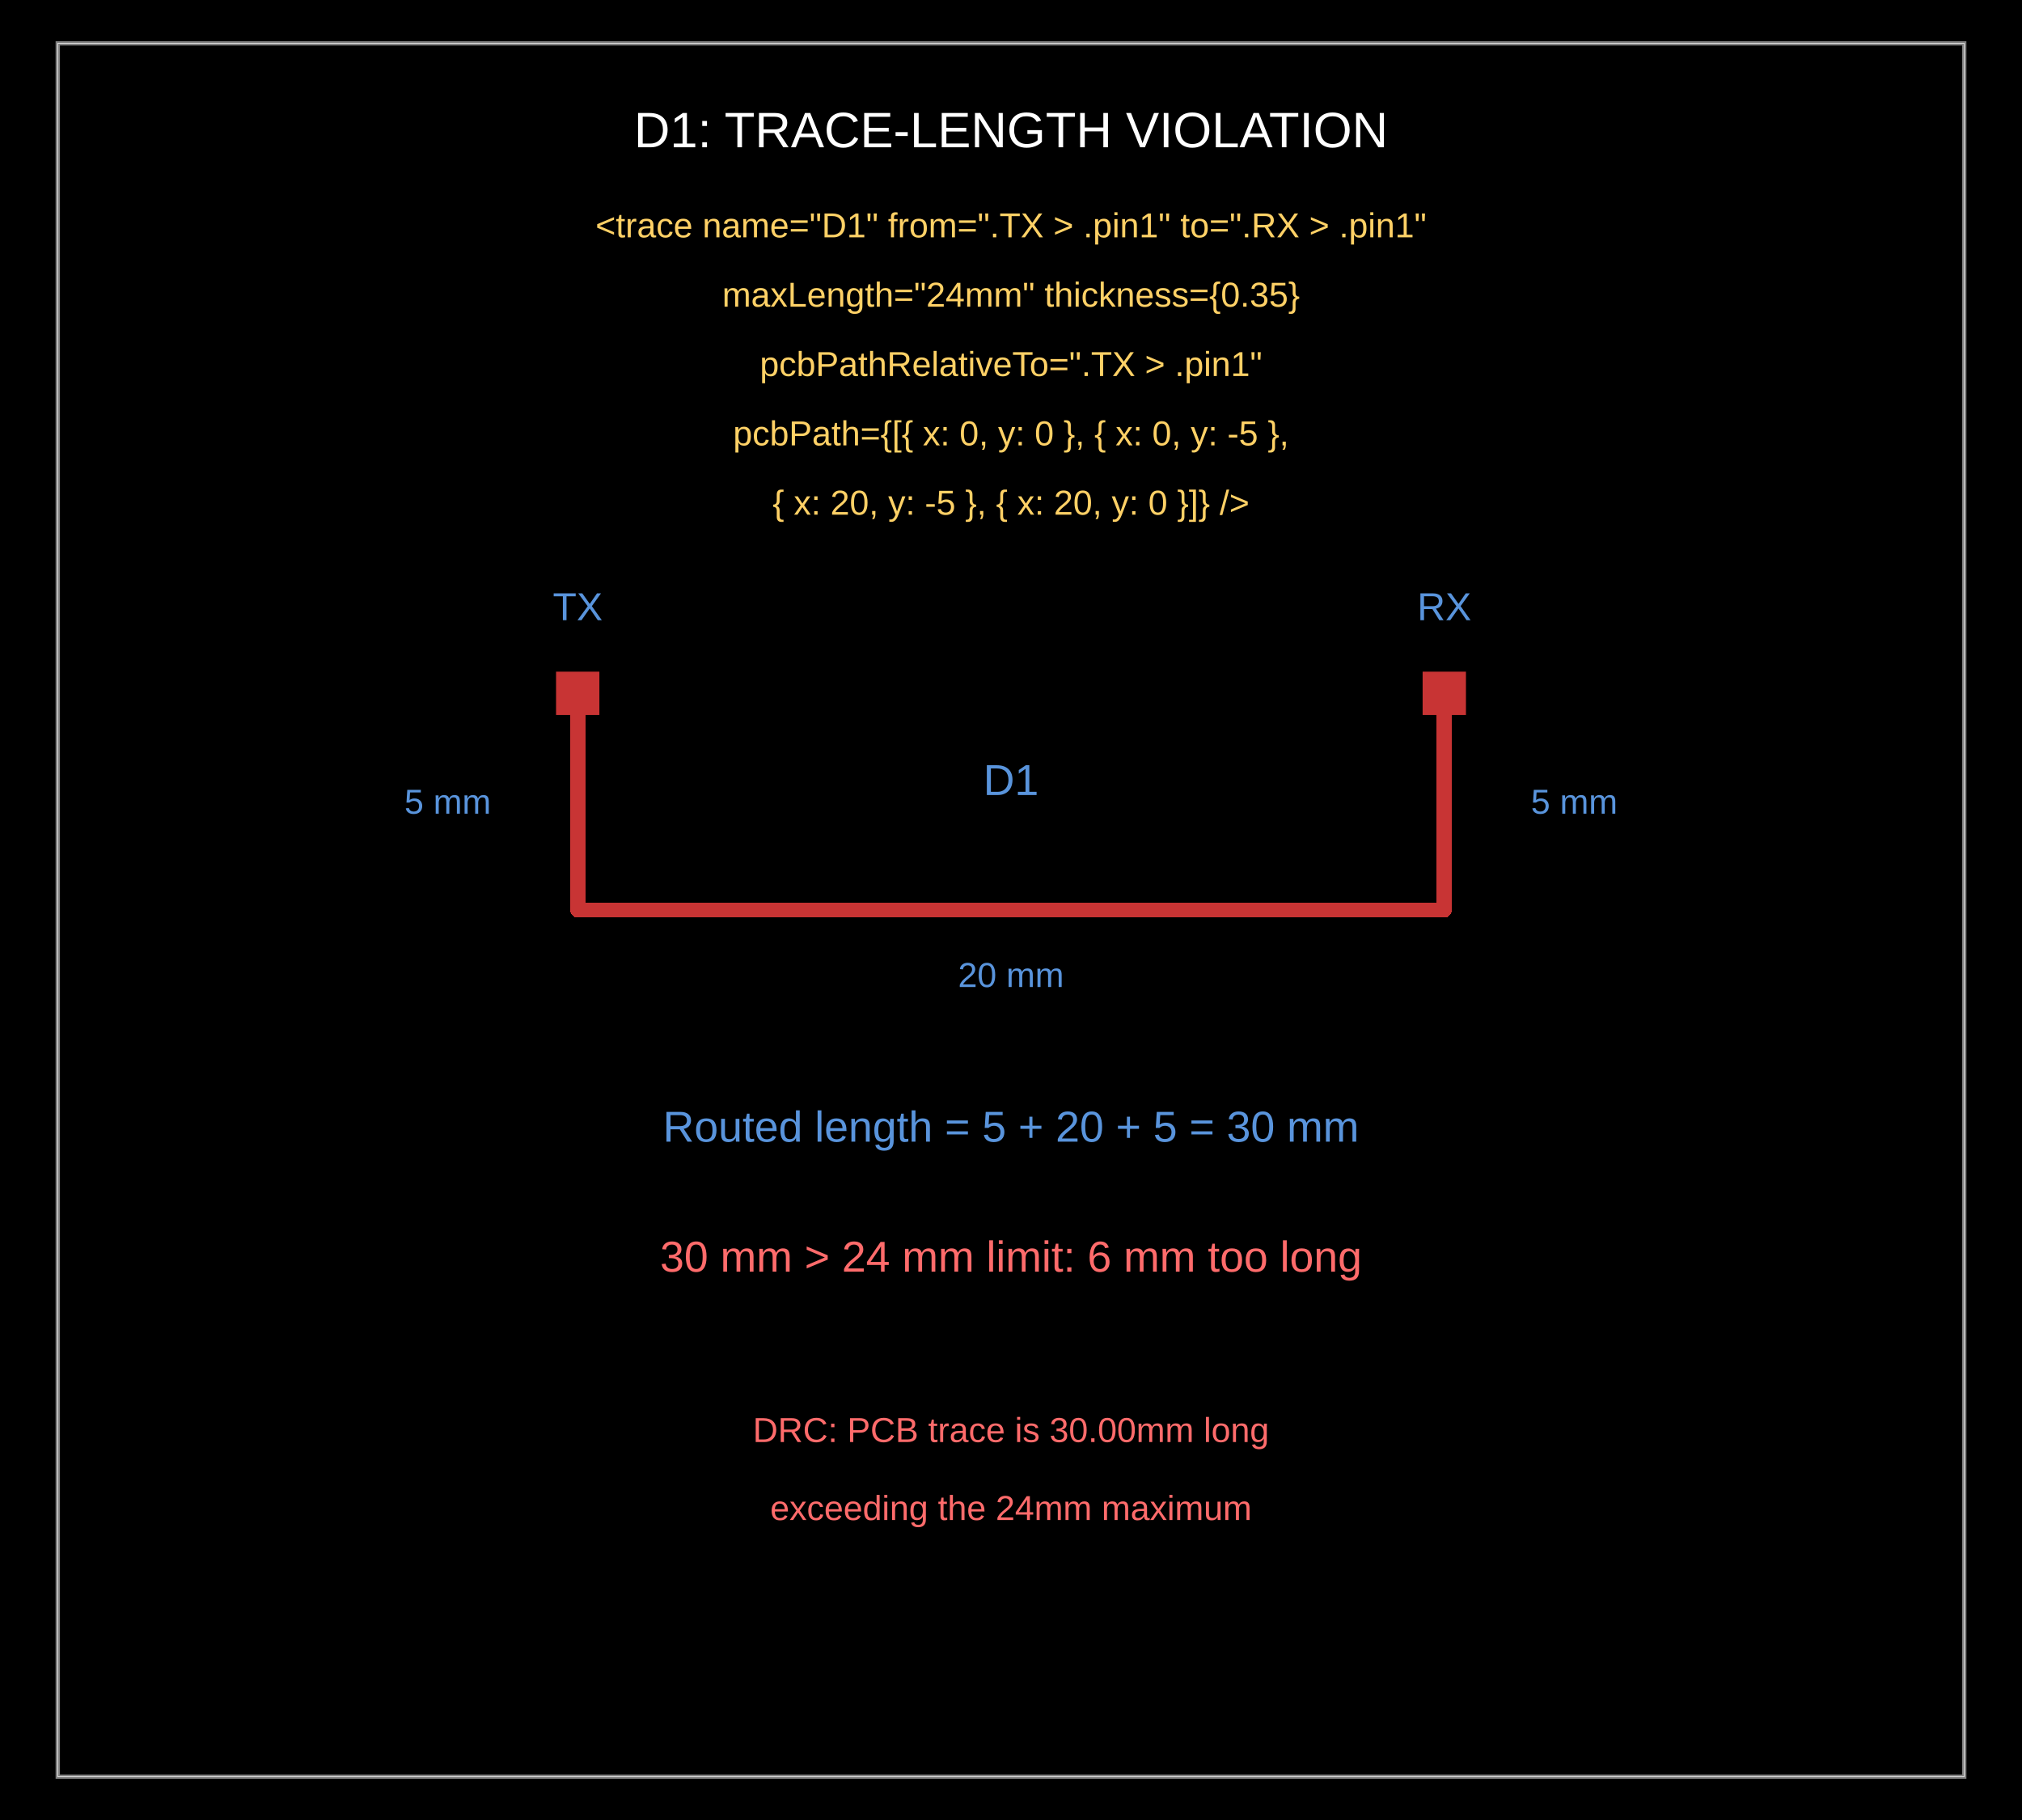
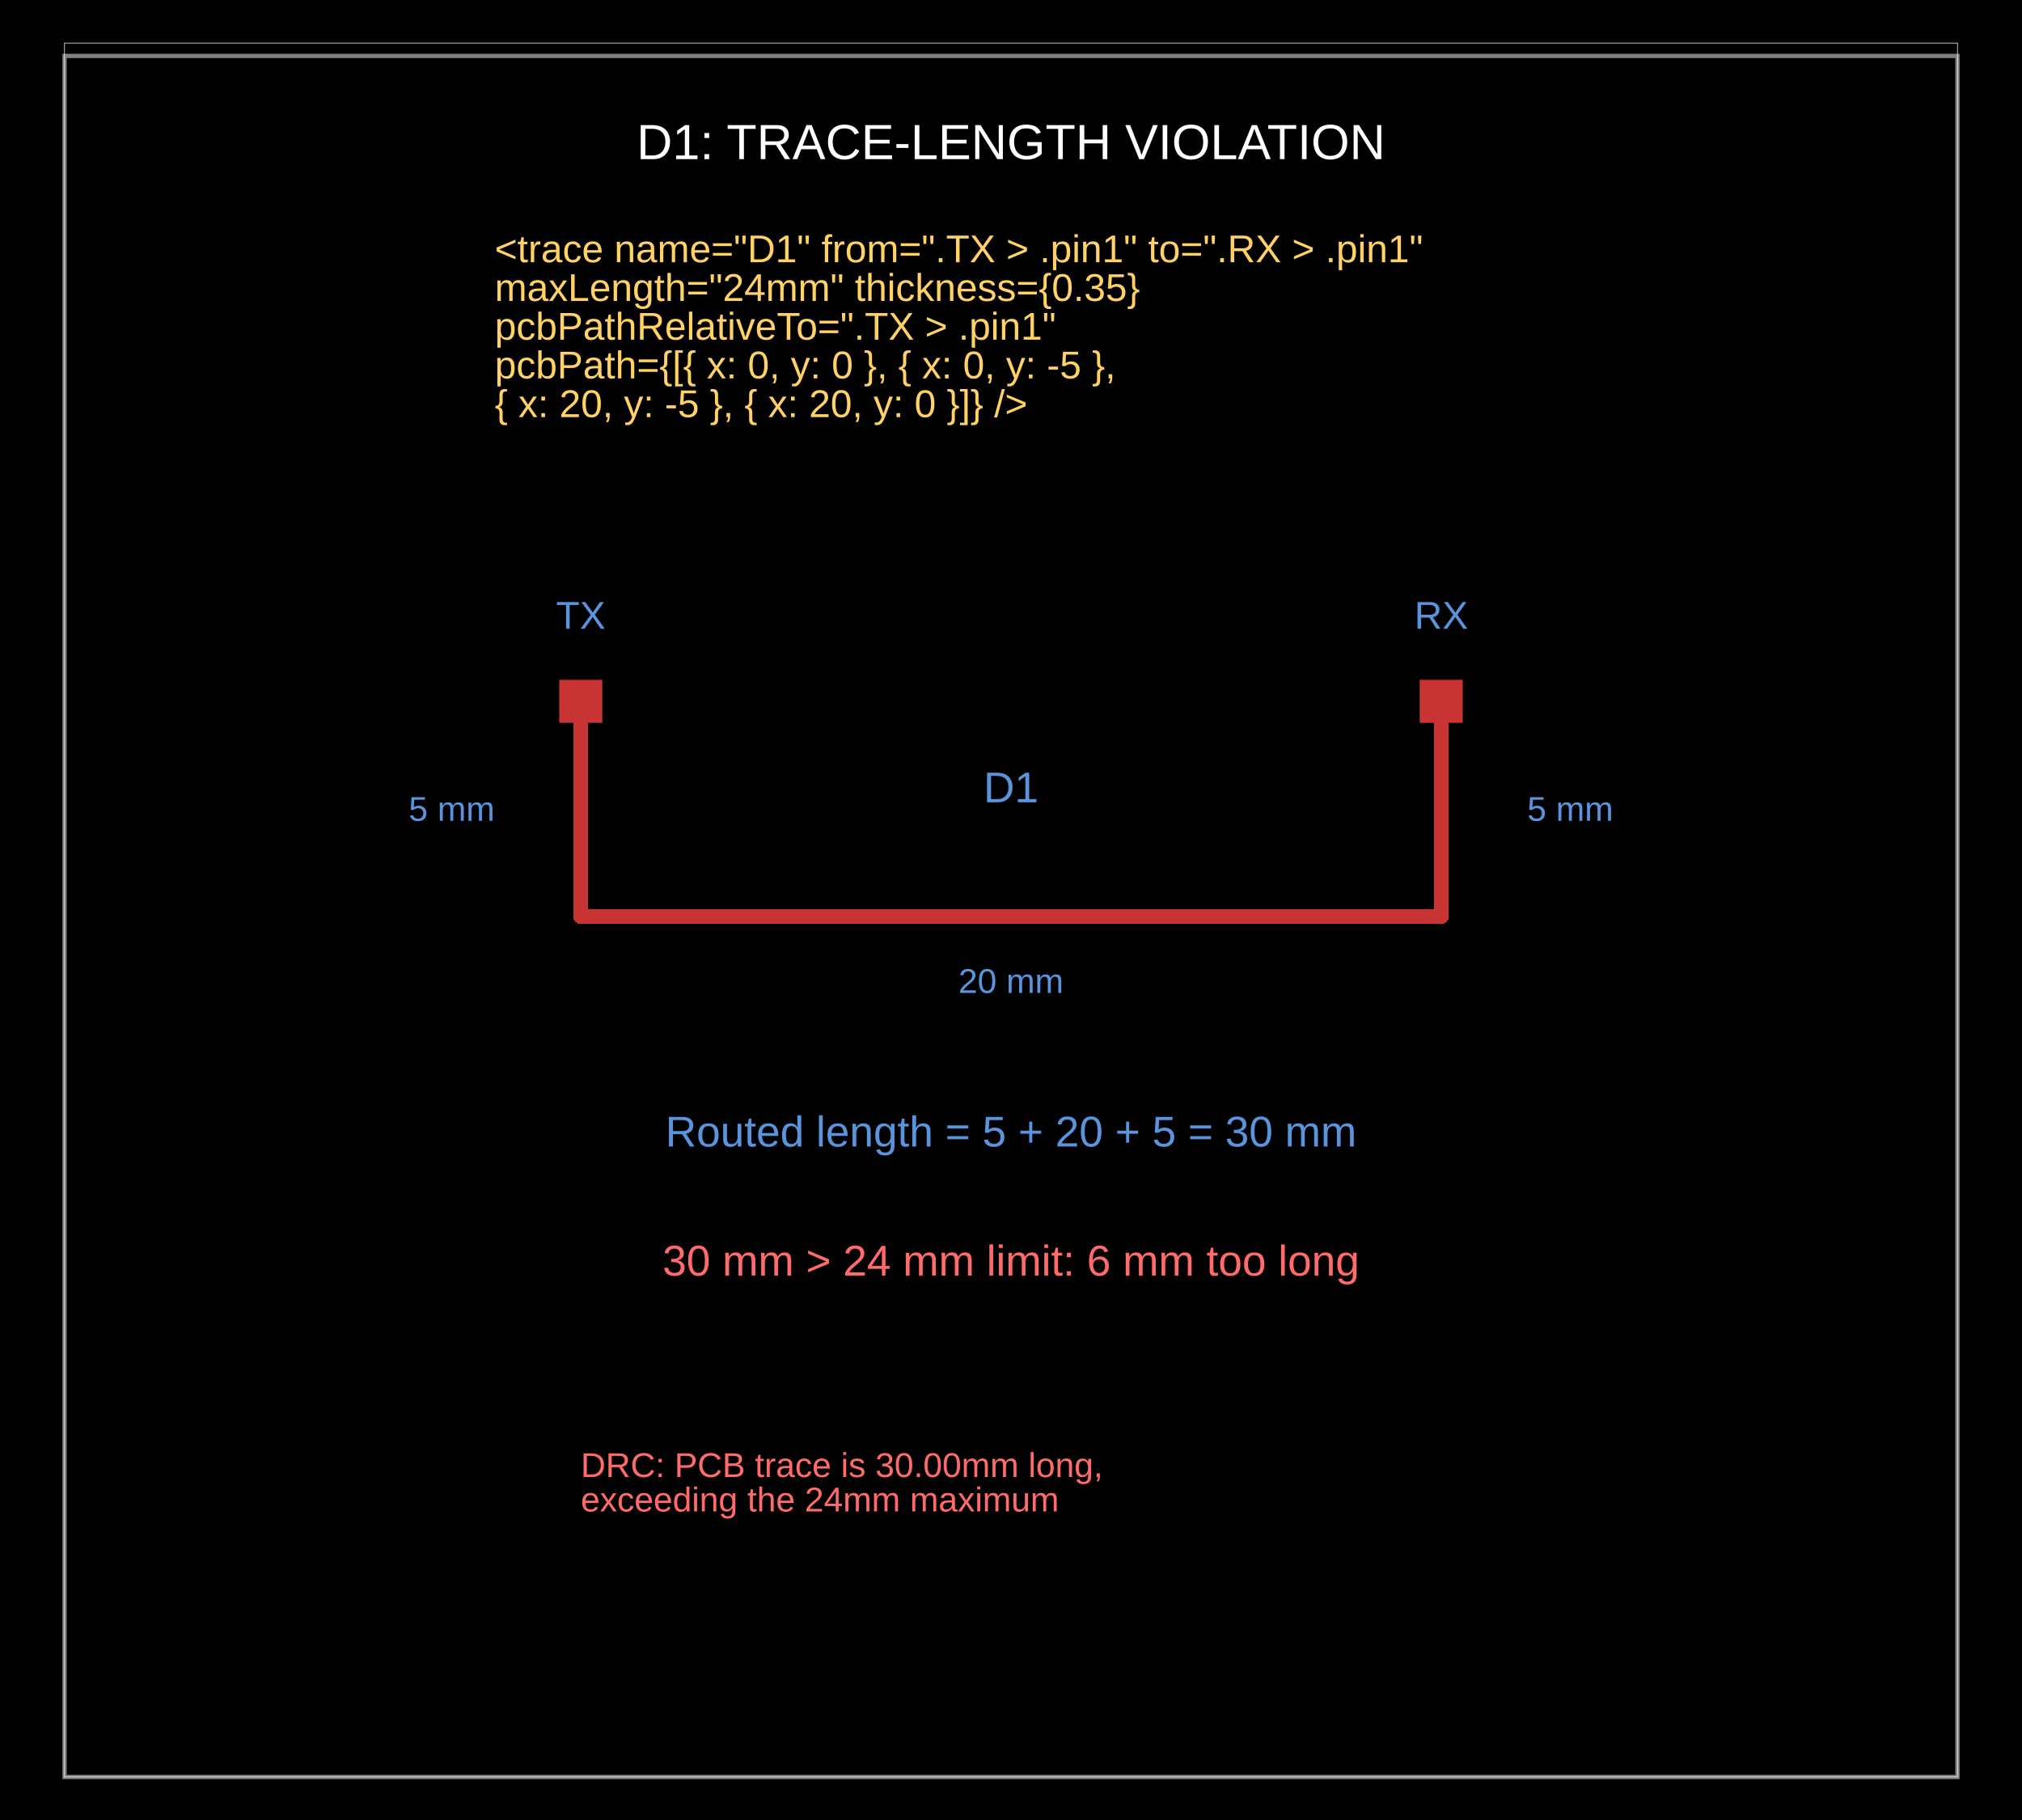
<svg xmlns="http://www.w3.org/2000/svg" width="1000" height="900" data-software-used-string="@tscircuit/core@0.0.1933">
  <style />
  <rect class="boundary" x="0" y="0" fill="#000" width="1000" height="900" data-type="pcb_background" data-pcb-layer="global" />
-   <rect class="pcb-boundary" fill="none" stroke="#fff" stroke-width="0.3" x="28.571" y="21.429" width="942.857" height="857.143" data-type="pcb_boundary" data-pcb-layer="global" />
-   <path class="pcb-board" d="M 28.571 878.571 L 971.429 878.571 L 971.429 21.429 L 28.571 21.429 Z" fill="none" stroke="rgba(255, 255, 255, 0.5)" stroke-width="2.143" data-type="pcb_board" data-pcb-layer="board" />
-   <rect class="pcb-pad" fill="rgb(200, 52, 52)" x="275" y="332.143" width="21.429" height="21.429" data-type="pcb_smtpad" data-pcb-layer="top" data-pad-name="TX.SIGNAL" />
-   <rect class="pcb-pad" fill="rgb(200, 52, 52)" x="703.571" y="332.143" width="21.429" height="21.429" data-type="pcb_smtpad" data-pcb-layer="top" data-pad-name="RX.SIGNAL" />
-   <path class="pcb-trace" stroke="rgb(200, 52, 52)" fill="none" d="M 285.714 342.857 L 285.714 450" stroke-width="7.5" stroke-linecap="round" stroke-linejoin="round" shape-rendering="crispEdges" data-type="pcb_trace" data-pcb-layer="top" />
-   <path class="pcb-trace" stroke="rgb(200, 52, 52)" fill="none" d="M 285.714 450 L 714.286 450" stroke-width="7.5" stroke-linecap="round" stroke-linejoin="round" shape-rendering="crispEdges" data-type="pcb_trace" data-pcb-layer="top" />
-   <path class="pcb-trace" stroke="rgb(200, 52, 52)" fill="none" d="M 714.286 450 L 714.286 342.857" stroke-width="7.5" stroke-linecap="round" stroke-linejoin="round" shape-rendering="crispEdges" data-type="pcb_trace" data-pcb-layer="top" />
-   <text x="500" y="64.286" fill="white" font-family="Arial, sans-serif" font-size="24.643" text-anchor="middle" dominant-baseline="central" class="pcb-note-text" data-type="pcb_note_text" data-pcb-note-text-id="pcb_note_text_0" data-pcb-layer="overlay">D1: TRACE-LENGTH VIOLATION</text>
-   <text x="500" y="111.429" fill="#ffd166" font-family="Arial, sans-serif" font-size="17.143" text-anchor="middle" dominant-baseline="central" class="pcb-note-text" data-type="pcb_note_text" data-pcb-note-text-id="pcb_note_text_1" data-pcb-layer="overlay">&lt;trace name="D1" from=".TX &gt; .pin1" to=".RX &gt; .pin1"</text>
-   <text x="500" y="145.714" fill="#ffd166" font-family="Arial, sans-serif" font-size="17.143" text-anchor="middle" dominant-baseline="central" class="pcb-note-text" data-type="pcb_note_text" data-pcb-note-text-id="pcb_note_text_2" data-pcb-layer="overlay">  maxLength="24mm" thickness={0.35}</text>
-   <text x="500" y="180" fill="#ffd166" font-family="Arial, sans-serif" font-size="17.143" text-anchor="middle" dominant-baseline="central" class="pcb-note-text" data-type="pcb_note_text" data-pcb-note-text-id="pcb_note_text_3" data-pcb-layer="overlay">  pcbPathRelativeTo=".TX &gt; .pin1"</text>
-   <text x="500" y="214.286" fill="#ffd166" font-family="Arial, sans-serif" font-size="17.143" text-anchor="middle" dominant-baseline="central" class="pcb-note-text" data-type="pcb_note_text" data-pcb-note-text-id="pcb_note_text_4" data-pcb-layer="overlay">  pcbPath={[{ x: 0, y: 0 }, { x: 0, y: -5 },</text>
-   <text x="500" y="248.571" fill="#ffd166" font-family="Arial, sans-serif" font-size="17.143" text-anchor="middle" dominant-baseline="central" class="pcb-note-text" data-type="pcb_note_text" data-pcb-note-text-id="pcb_note_text_5" data-pcb-layer="overlay">    { x: 20, y: -5 }, { x: 20, y: 0 }]} /&gt;</text>
-   <text x="285.714" y="300" fill="rgb(89, 148, 220)" font-family="Arial, sans-serif" font-size="19.286" text-anchor="middle" dominant-baseline="central" class="pcb-note-text" data-type="pcb_note_text" data-pcb-note-text-id="pcb_note_text_6" data-pcb-layer="overlay">TX</text>
-   <text x="714.286" y="300" fill="rgb(89, 148, 220)" font-family="Arial, sans-serif" font-size="19.286" text-anchor="middle" dominant-baseline="central" class="pcb-note-text" data-type="pcb_note_text" data-pcb-note-text-id="pcb_note_text_7" data-pcb-layer="overlay">RX</text>
-   <text x="500" y="385.714" fill="rgb(89, 148, 220)" font-family="Arial, sans-serif" font-size="21.429" text-anchor="middle" dominant-baseline="central" class="pcb-note-text" data-type="pcb_note_text" data-pcb-note-text-id="pcb_note_text_8" data-pcb-layer="overlay">D1</text>
-   <text x="221.429" y="396.429" fill="rgb(89, 148, 220)" font-family="Arial, sans-serif" font-size="17.143" text-anchor="middle" dominant-baseline="central" class="pcb-note-text" data-type="pcb_note_text" data-pcb-note-text-id="pcb_note_text_9" data-pcb-layer="overlay">5 mm</text>
-   <text x="778.571" y="396.429" fill="rgb(89, 148, 220)" font-family="Arial, sans-serif" font-size="17.143" text-anchor="middle" dominant-baseline="central" class="pcb-note-text" data-type="pcb_note_text" data-pcb-note-text-id="pcb_note_text_10" data-pcb-layer="overlay">5 mm</text>
-   <text x="500" y="482.143" fill="rgb(89, 148, 220)" font-family="Arial, sans-serif" font-size="17.143" text-anchor="middle" dominant-baseline="central" class="pcb-note-text" data-type="pcb_note_text" data-pcb-note-text-id="pcb_note_text_11" data-pcb-layer="overlay">20 mm</text>
-   <text x="500" y="557.143" fill="rgb(89, 148, 220)" font-family="Arial, sans-serif" font-size="21.429" text-anchor="middle" dominant-baseline="central" class="pcb-note-text" data-type="pcb_note_text" data-pcb-note-text-id="pcb_note_text_12" data-pcb-layer="overlay">Routed length = 5 + 20 + 5 = 30 mm</text>
-   <text x="500" y="621.429" fill="#ff6b6b" font-family="Arial, sans-serif" font-size="21.429" text-anchor="middle" dominant-baseline="central" class="pcb-note-text" data-type="pcb_note_text" data-pcb-note-text-id="pcb_note_text_13" data-pcb-layer="overlay">30 mm &gt; 24 mm limit: 6 mm too long</text>
-   <text x="500" y="707.143" fill="#ff6b6b" font-family="Arial, sans-serif" font-size="17.143" text-anchor="middle" dominant-baseline="central" class="pcb-note-text" data-type="pcb_note_text" data-pcb-note-text-id="pcb_note_text_14" data-pcb-layer="overlay">DRC: PCB trace is 30.00mm long</text>
-   <text x="500" y="745.714" fill="#ff6b6b" font-family="Arial, sans-serif" font-size="17.143" text-anchor="middle" dominant-baseline="central" class="pcb-note-text" data-type="pcb_note_text" data-pcb-note-text-id="pcb_note_text_15" data-pcb-layer="overlay">exceeding the 24mm maximum</text>
+   <rect class="pcb-boundary" fill="none" stroke="#fff" stroke-width="0.3" x="31.915" y="21.277" width="936.17" height="857.447" data-type="pcb_boundary" data-pcb-layer="global" />
+   <path class="pcb-board" d="M 31.915 878.723 L 968.085 878.723 L 968.085 27.66 L 31.915 27.66 Z" fill="none" stroke="rgba(255, 255, 255, 0.5)" stroke-width="2.128" data-type="pcb_board" data-pcb-layer="board" />
+   <rect class="pcb-pad" fill="rgb(200, 52, 52)" x="276.596" y="336.17" width="21.277" height="21.277" data-type="pcb_smtpad" data-pcb-layer="top" data-pad-name="TX.SIGNAL" />
+   <rect class="pcb-pad" fill="rgb(200, 52, 52)" x="702.128" y="336.17" width="21.277" height="21.277" data-type="pcb_smtpad" data-pcb-layer="top" data-pad-name="RX.SIGNAL" />
+   <path class="pcb-trace" stroke="rgb(200, 52, 52)" fill="none" d="M 287.234 346.809 L 287.234 453.191" stroke-width="7.447" stroke-linecap="round" stroke-linejoin="round" shape-rendering="crispEdges" data-type="pcb_trace" data-pcb-layer="top" />
+   <path class="pcb-trace" stroke="rgb(200, 52, 52)" fill="none" d="M 287.234 453.191 L 712.766 453.191" stroke-width="7.447" stroke-linecap="round" stroke-linejoin="round" shape-rendering="crispEdges" data-type="pcb_trace" data-pcb-layer="top" />
+   <path class="pcb-trace" stroke="rgb(200, 52, 52)" fill="none" d="M 712.766 453.191 L 712.766 346.809" stroke-width="7.447" stroke-linecap="round" stroke-linejoin="round" shape-rendering="crispEdges" data-type="pcb_trace" data-pcb-layer="top" />
+   <text x="500" y="70.213" fill="white" font-family="Arial, sans-serif" font-size="24.468" text-anchor="middle" dominant-baseline="central" class="pcb-note-text" data-type="pcb_note_text" data-pcb-note-text-id="pcb_note_text_0" data-pcb-layer="overlay">D1: TRACE-LENGTH VIOLATION</text>
+   <text x="244.681" y="117.021" fill="#ffd166" font-family="Arial, sans-serif" font-size="19.149" text-anchor="start" dominant-baseline="text-before-edge" class="pcb-note-text" data-type="pcb_note_text" data-pcb-note-text-id="pcb_note_text_1" data-pcb-layer="overlay">
+     <tspan x="244.681">&lt;trace name="D1" from=".TX &gt; .pin1" to=".RX &gt; .pin1"</tspan>
+     <tspan x="244.681" dy="1em">  maxLength="24mm" thickness={0.35}</tspan>
+     <tspan x="244.681" dy="1em">  pcbPathRelativeTo=".TX &gt; .pin1"</tspan>
+     <tspan x="244.681" dy="1em">  pcbPath={[{ x: 0, y: 0 }, { x: 0, y: -5 },</tspan>
+     <tspan x="244.681" dy="1em">    { x: 20, y: -5 }, { x: 20, y: 0 }]} /&gt;</tspan>
+   </text>
+   <text x="287.234" y="304.255" fill="rgb(89, 148, 220)" font-family="Arial, sans-serif" font-size="19.149" text-anchor="middle" dominant-baseline="central" class="pcb-note-text" data-type="pcb_note_text" data-pcb-note-text-id="pcb_note_text_2" data-pcb-layer="overlay">TX</text>
+   <text x="712.766" y="304.255" fill="rgb(89, 148, 220)" font-family="Arial, sans-serif" font-size="19.149" text-anchor="middle" dominant-baseline="central" class="pcb-note-text" data-type="pcb_note_text" data-pcb-note-text-id="pcb_note_text_3" data-pcb-layer="overlay">RX</text>
+   <text x="500" y="389.362" fill="rgb(89, 148, 220)" font-family="Arial, sans-serif" font-size="21.277" text-anchor="middle" dominant-baseline="central" class="pcb-note-text" data-type="pcb_note_text" data-pcb-note-text-id="pcb_note_text_4" data-pcb-layer="overlay">D1</text>
+   <text x="223.404" y="400" fill="rgb(89, 148, 220)" font-family="Arial, sans-serif" font-size="17.021" text-anchor="middle" dominant-baseline="central" class="pcb-note-text" data-type="pcb_note_text" data-pcb-note-text-id="pcb_note_text_5" data-pcb-layer="overlay">5 mm</text>
+   <text x="776.596" y="400" fill="rgb(89, 148, 220)" font-family="Arial, sans-serif" font-size="17.021" text-anchor="middle" dominant-baseline="central" class="pcb-note-text" data-type="pcb_note_text" data-pcb-note-text-id="pcb_note_text_6" data-pcb-layer="overlay">5 mm</text>
+   <text x="500" y="485.106" fill="rgb(89, 148, 220)" font-family="Arial, sans-serif" font-size="17.021" text-anchor="middle" dominant-baseline="central" class="pcb-note-text" data-type="pcb_note_text" data-pcb-note-text-id="pcb_note_text_7" data-pcb-layer="overlay">20 mm</text>
+   <text x="500" y="559.574" fill="rgb(89, 148, 220)" font-family="Arial, sans-serif" font-size="21.277" text-anchor="middle" dominant-baseline="central" class="pcb-note-text" data-type="pcb_note_text" data-pcb-note-text-id="pcb_note_text_8" data-pcb-layer="overlay">Routed length = 5 + 20 + 5 = 30 mm</text>
+   <text x="500" y="623.404" fill="#ff6b6b" font-family="Arial, sans-serif" font-size="21.277" text-anchor="middle" dominant-baseline="central" class="pcb-note-text" data-type="pcb_note_text" data-pcb-note-text-id="pcb_note_text_9" data-pcb-layer="overlay">30 mm &gt; 24 mm limit: 6 mm too long</text>
+   <text x="287.234" y="719.149" fill="#ff6b6b" font-family="Arial, sans-serif" font-size="17.021" text-anchor="start" dominant-baseline="text-before-edge" class="pcb-note-text" data-type="pcb_note_text" data-pcb-note-text-id="pcb_note_text_10" data-pcb-layer="overlay">
+     <tspan x="287.234">DRC: PCB trace is 30.00mm long,</tspan>
+     <tspan x="287.234" dy="1em">exceeding the 24mm maximum</tspan>
+   </text>
</svg>
